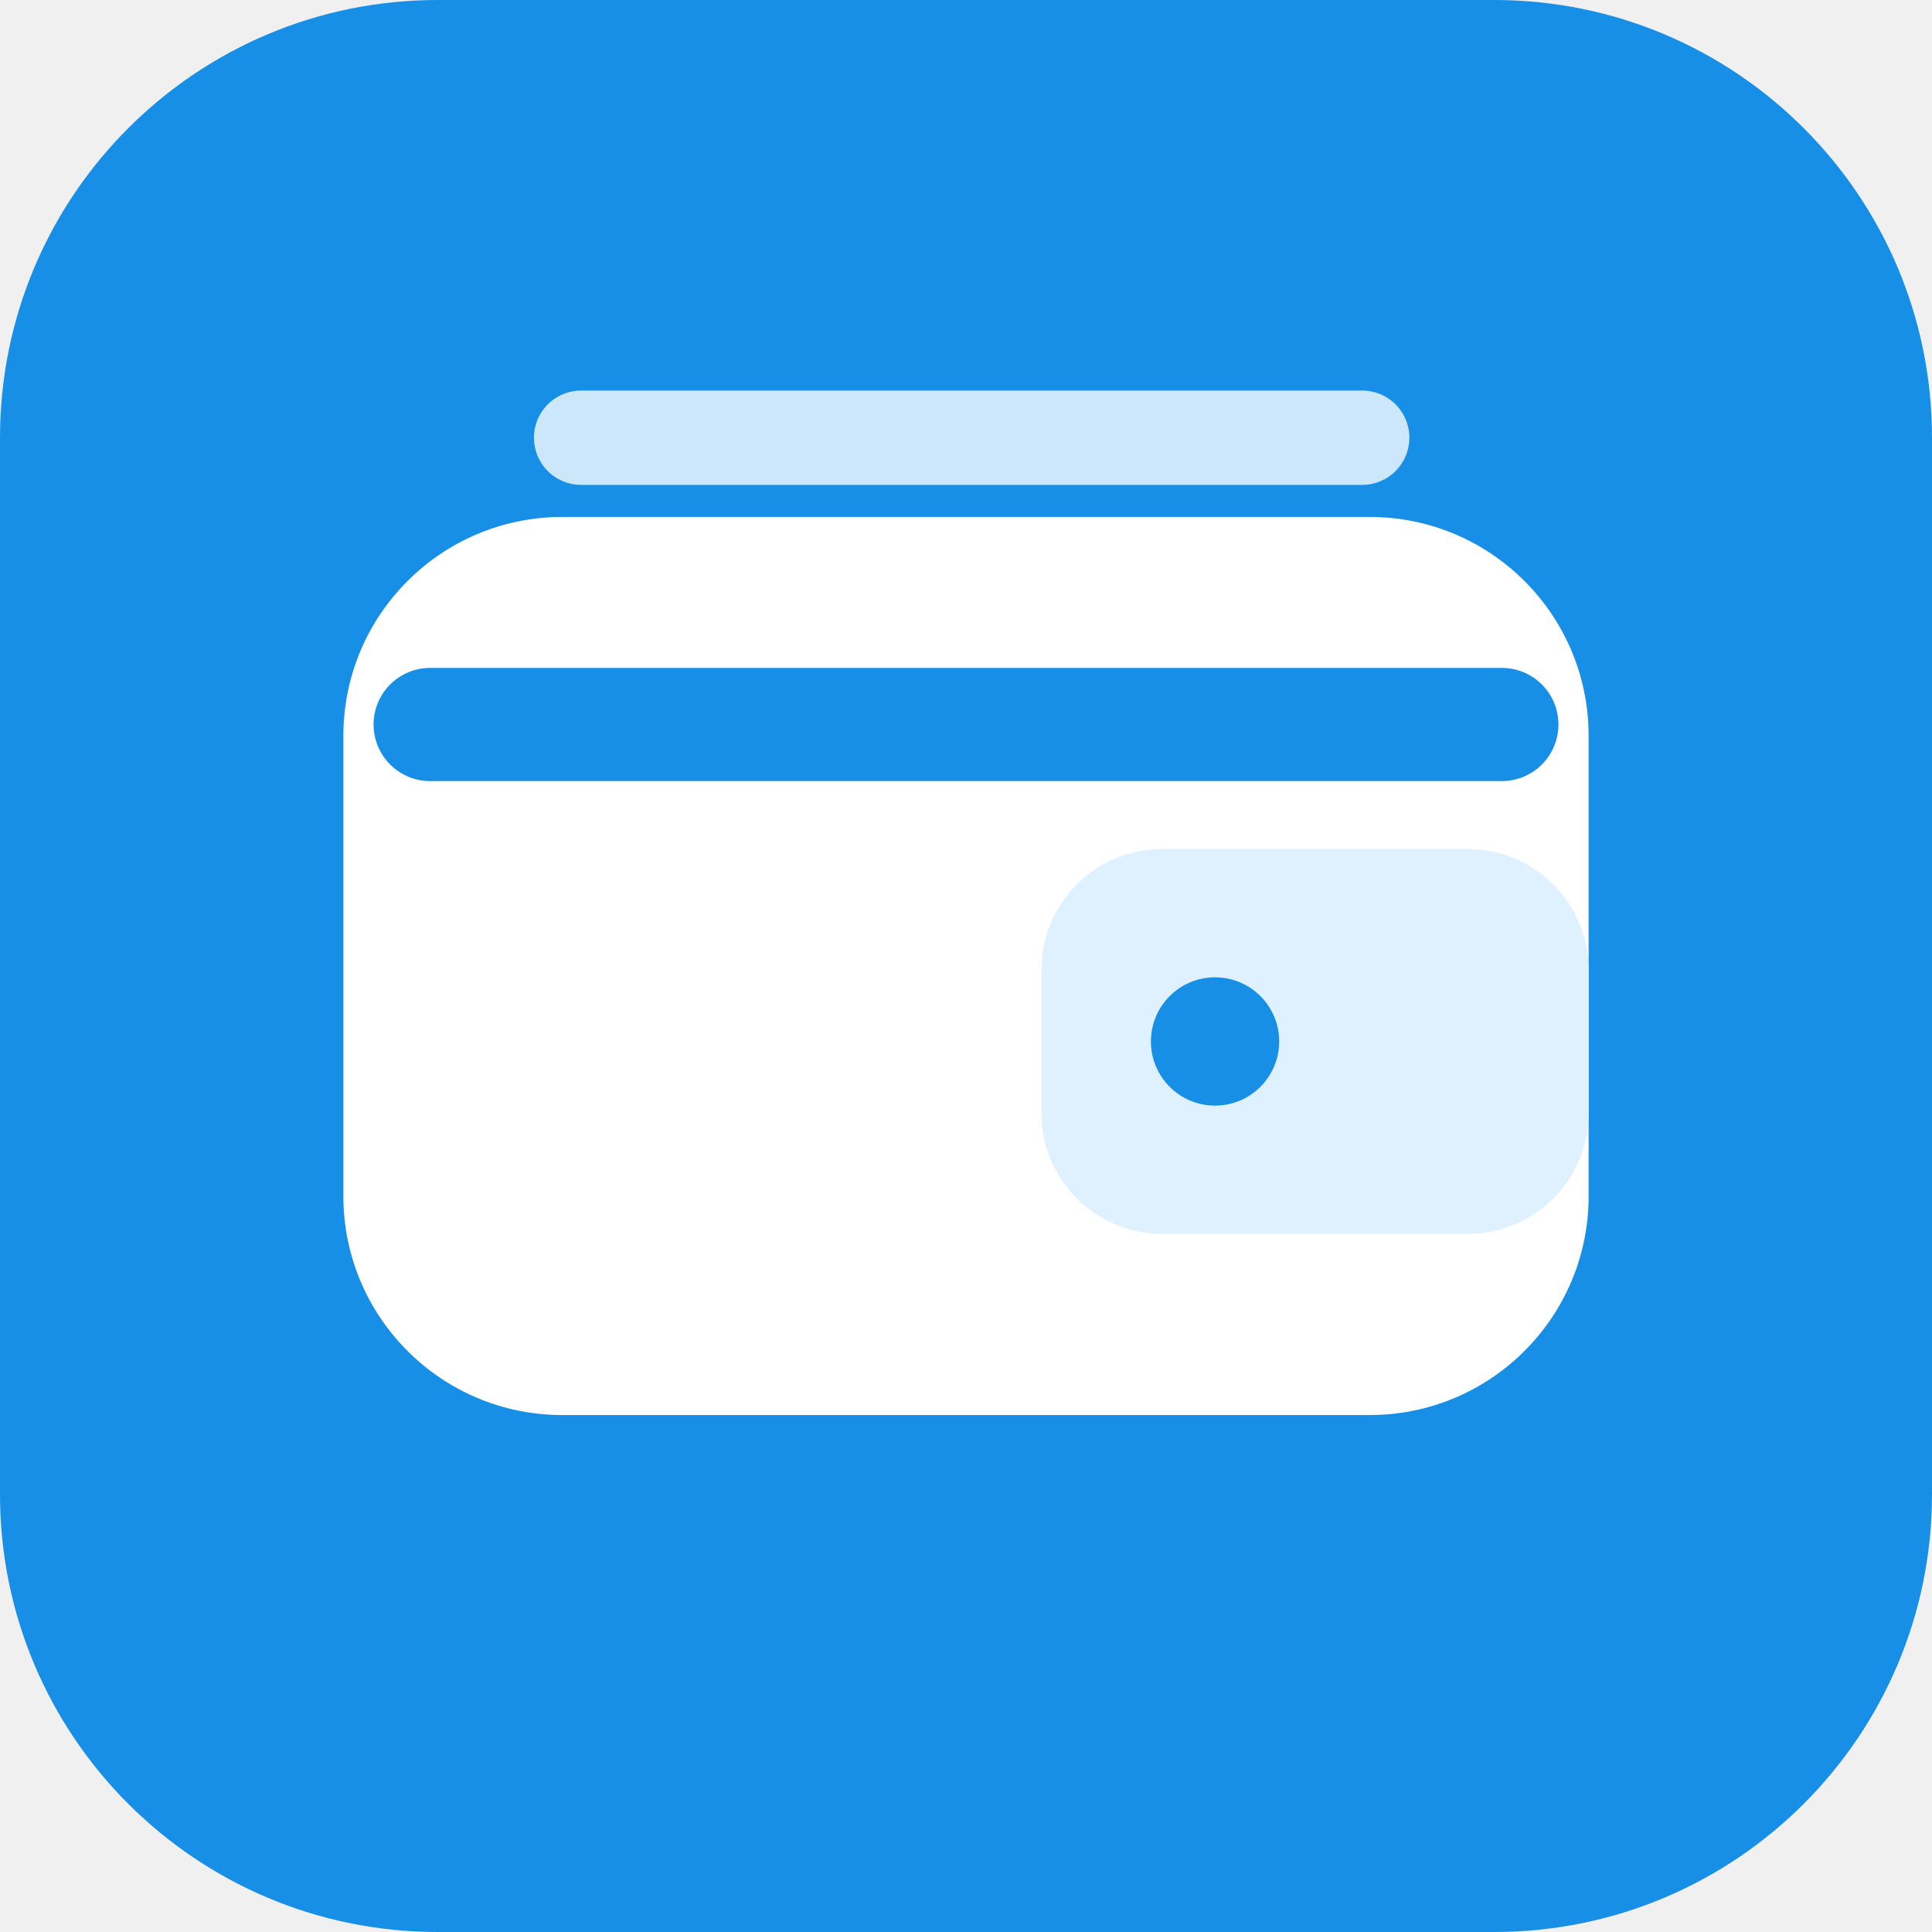
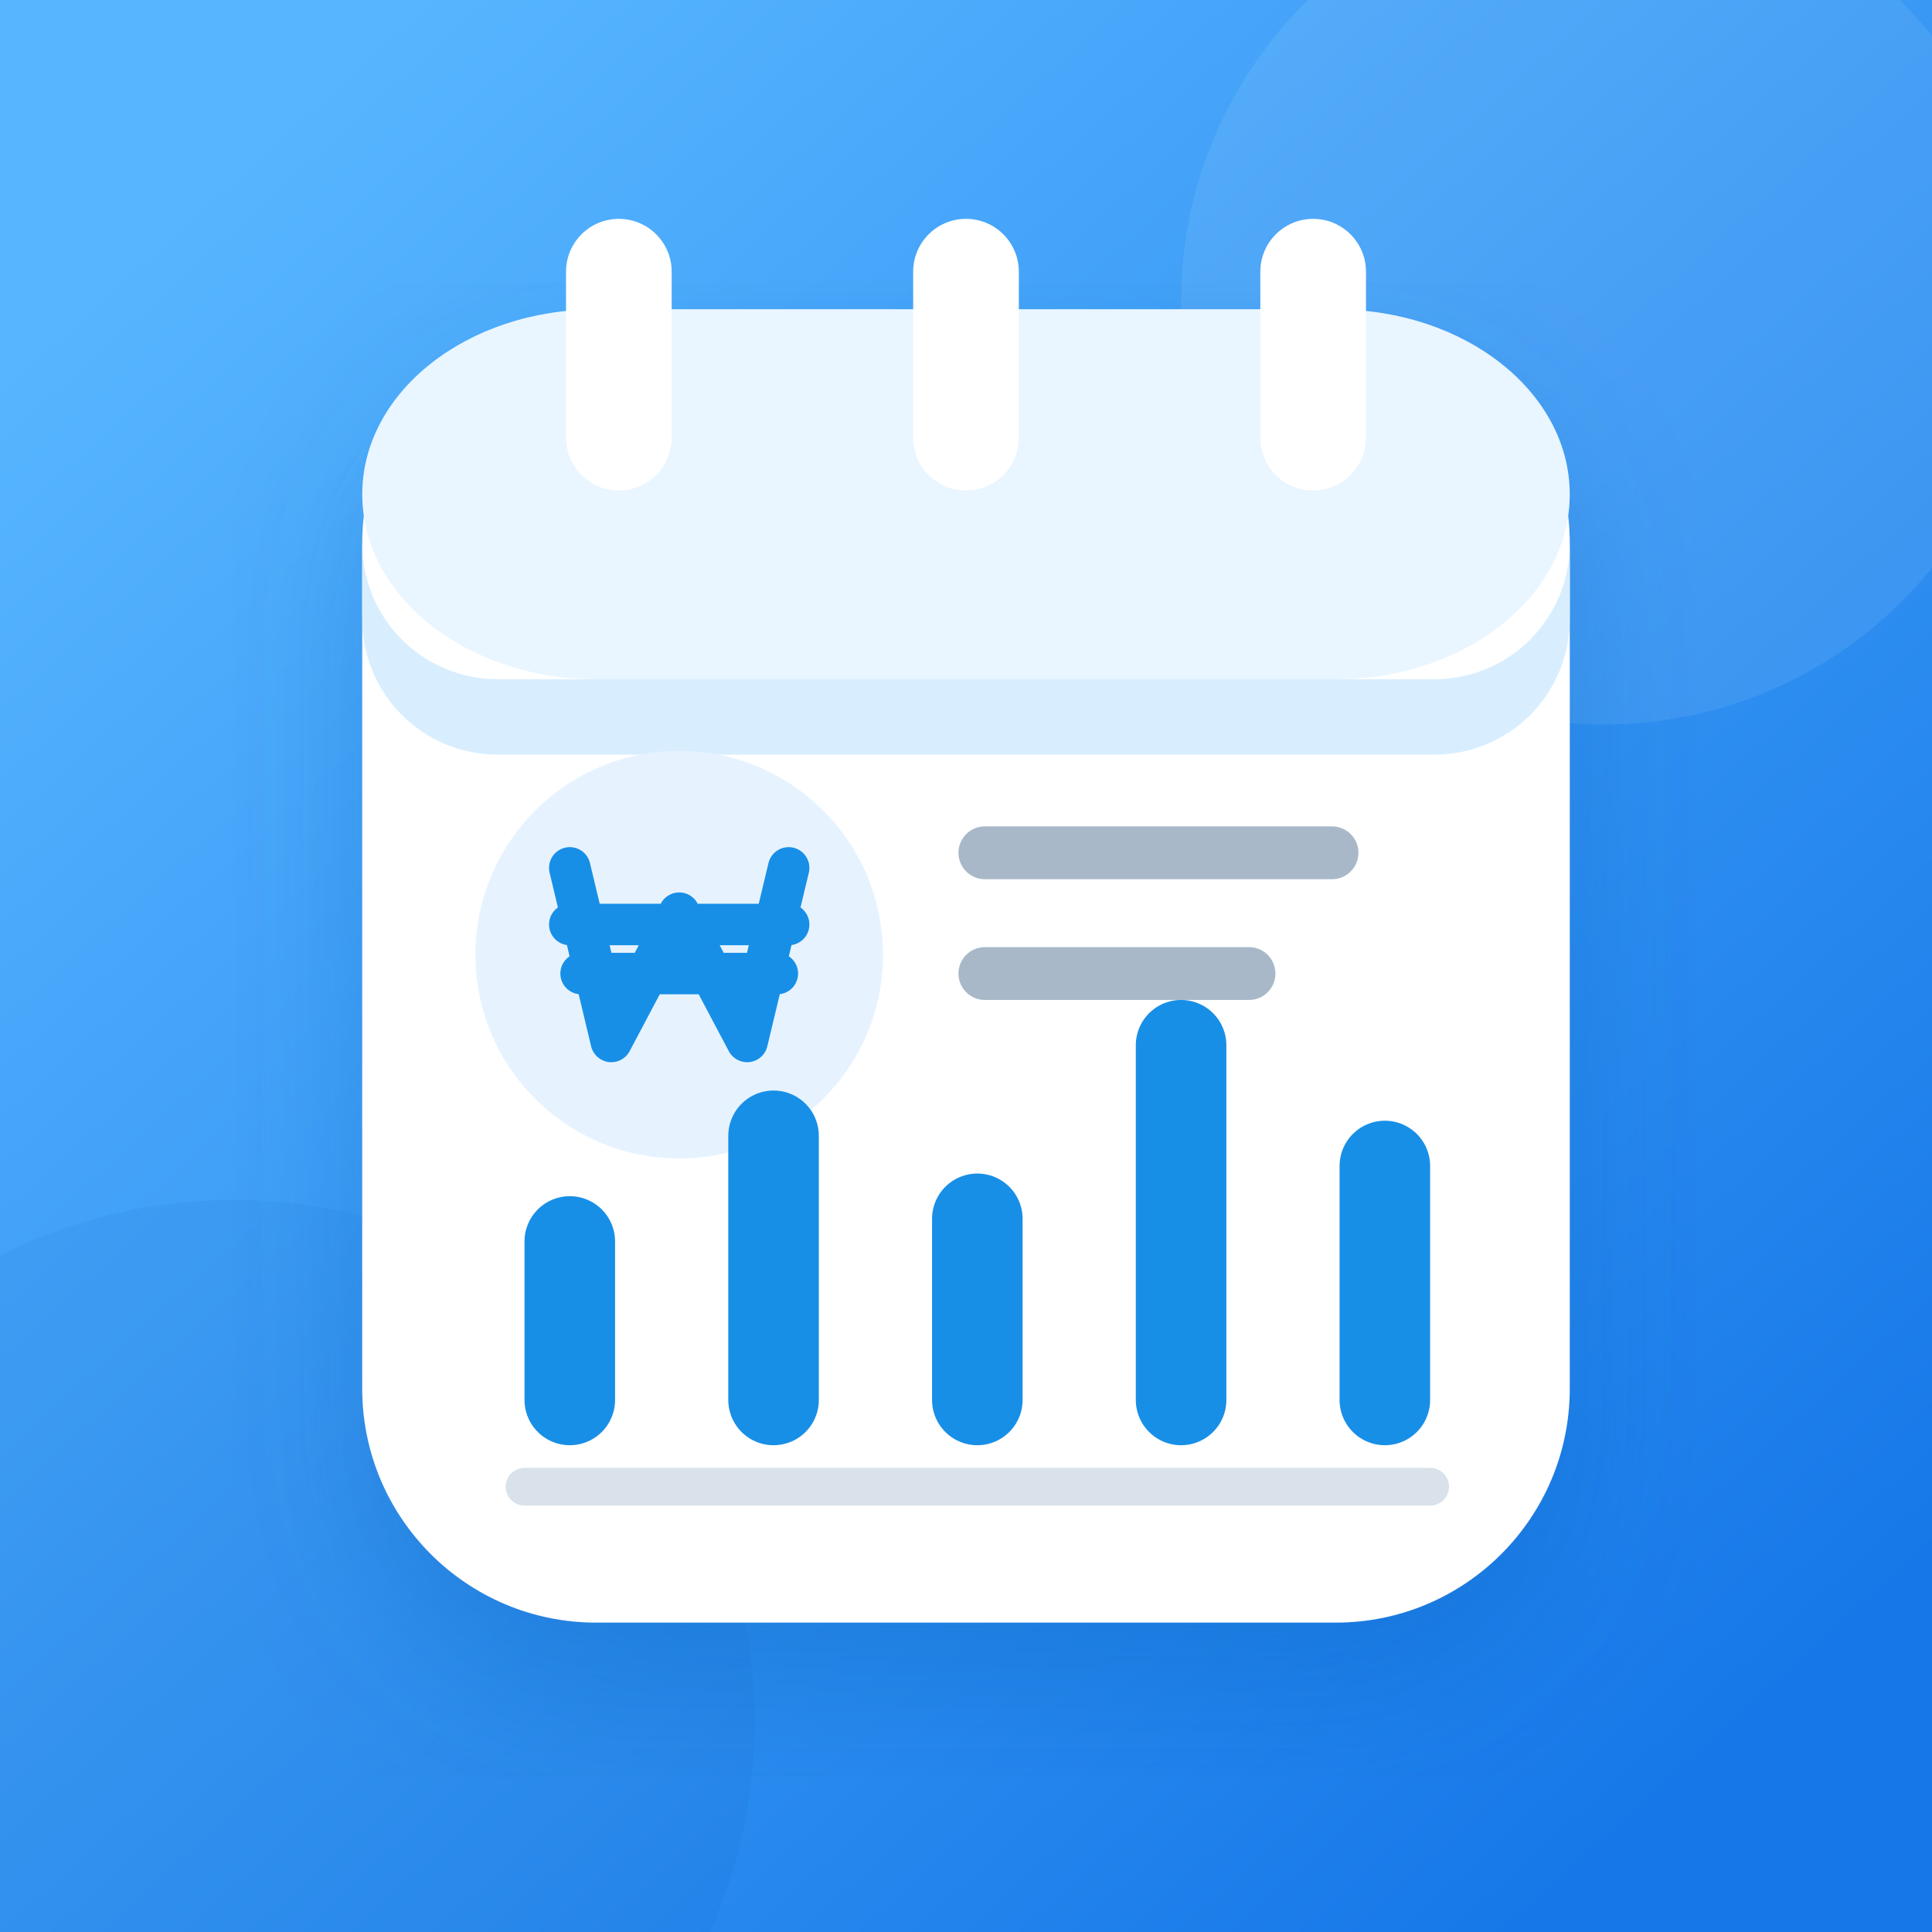
<svg xmlns="http://www.w3.org/2000/svg" viewBox="0 0 512 512">
-   <rect width="512" height="512" rx="116" fill="#188fe7" />
-   <rect x="91" y="137" width="330" height="238" rx="58" fill="#ffffff" />
-   <path d="M114 192h284" fill="none" stroke="#188fe7" stroke-width="30" stroke-linecap="round" />
-   <rect x="276" y="225" width="145" height="102" rx="32" fill="#dff1ff" />
-   <circle cx="322" cy="276" r="17" fill="#188fe7" />
-   <path d="M154 116h207" fill="none" stroke="#ffffff" stroke-width="25" stroke-linecap="round" opacity=".78" />
+   <defs>
+     <linearGradient id="background" x1="62" y1="42" x2="450" y2="470" gradientUnits="userSpaceOnUse">
+       <stop stop-color="#57B5FF" />
+       <stop offset="1" stop-color="#1678E8" />
+     </linearGradient>
+     <filter id="shadow" x="62" y="57" width="388" height="414" filterUnits="userSpaceOnUse">
+       <feDropShadow dx="0" dy="18" stdDeviation="18" flood-color="#075DB8" flood-opacity=".28" />
+     </filter>
+   </defs>
+   <rect width="512" height="512" fill="url(#background)" />
+   <circle cx="425" cy="80" r="112" fill="#fff" opacity=".08" />
+   <circle cx="62" cy="456" r="138" fill="#075DB8" opacity=".08" />
+   <g filter="url(#shadow)">
+     <rect x="96" y="82" width="320" height="348" rx="62" fill="#fff" />
+   </g>
+   <rect x="96" y="82" width="320" height="98" rx="62" fill="#E9F5FF" />
+   <path d="M96 144c0 20 16 36 36 36h248c20 0 36-16 36-36v20c0 20-16 36-36 36H132c-20 0-36-16-36-36z" fill="#D8EEFF" />
+   <rect x="150" y="58" width="28" height="72" rx="14" fill="#fff" />
+   <rect x="242" y="58" width="28" height="72" rx="14" fill="#fff" />
+   <rect x="334" y="58" width="28" height="72" rx="14" fill="#fff" />
+   <circle cx="180" cy="253" r="54" fill="#E6F3FF" />
+   <path d="M151 230l11 46 18-34 18 34 11-46M151 245h58M154 258h52" fill="none" stroke="#188FE7" stroke-width="11" stroke-linecap="round" stroke-linejoin="round" />
+   <path d="M261 226h92M261 258h70" fill="none" stroke="#A8B8C8" stroke-width="14" stroke-linecap="round" />
+   <path d="M151 371v-42M205 371v-70M259 371v-48M313 371v-94M367 371v-62" fill="none" stroke="#188FE7" stroke-width="24" stroke-linecap="round" />
+   <path d="M139 394h240" fill="none" stroke="#D9E2EA" stroke-width="10" stroke-linecap="round" />
</svg>
